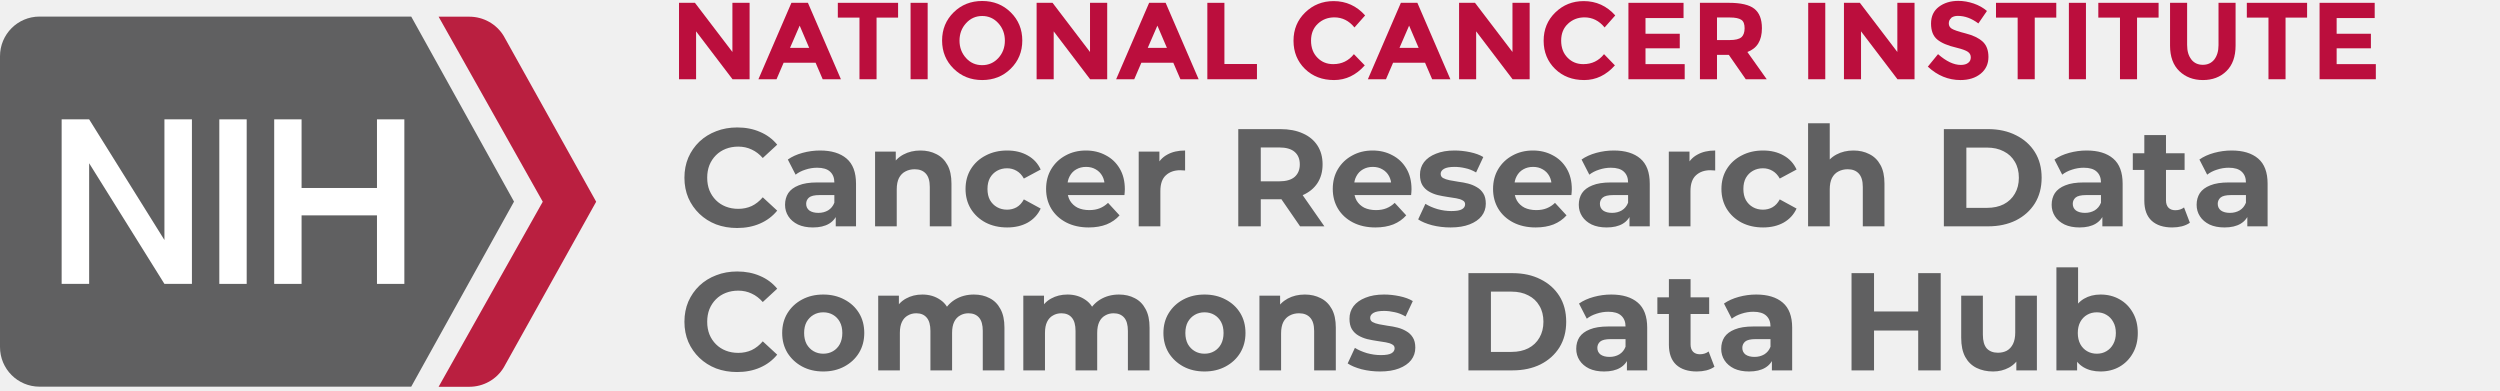
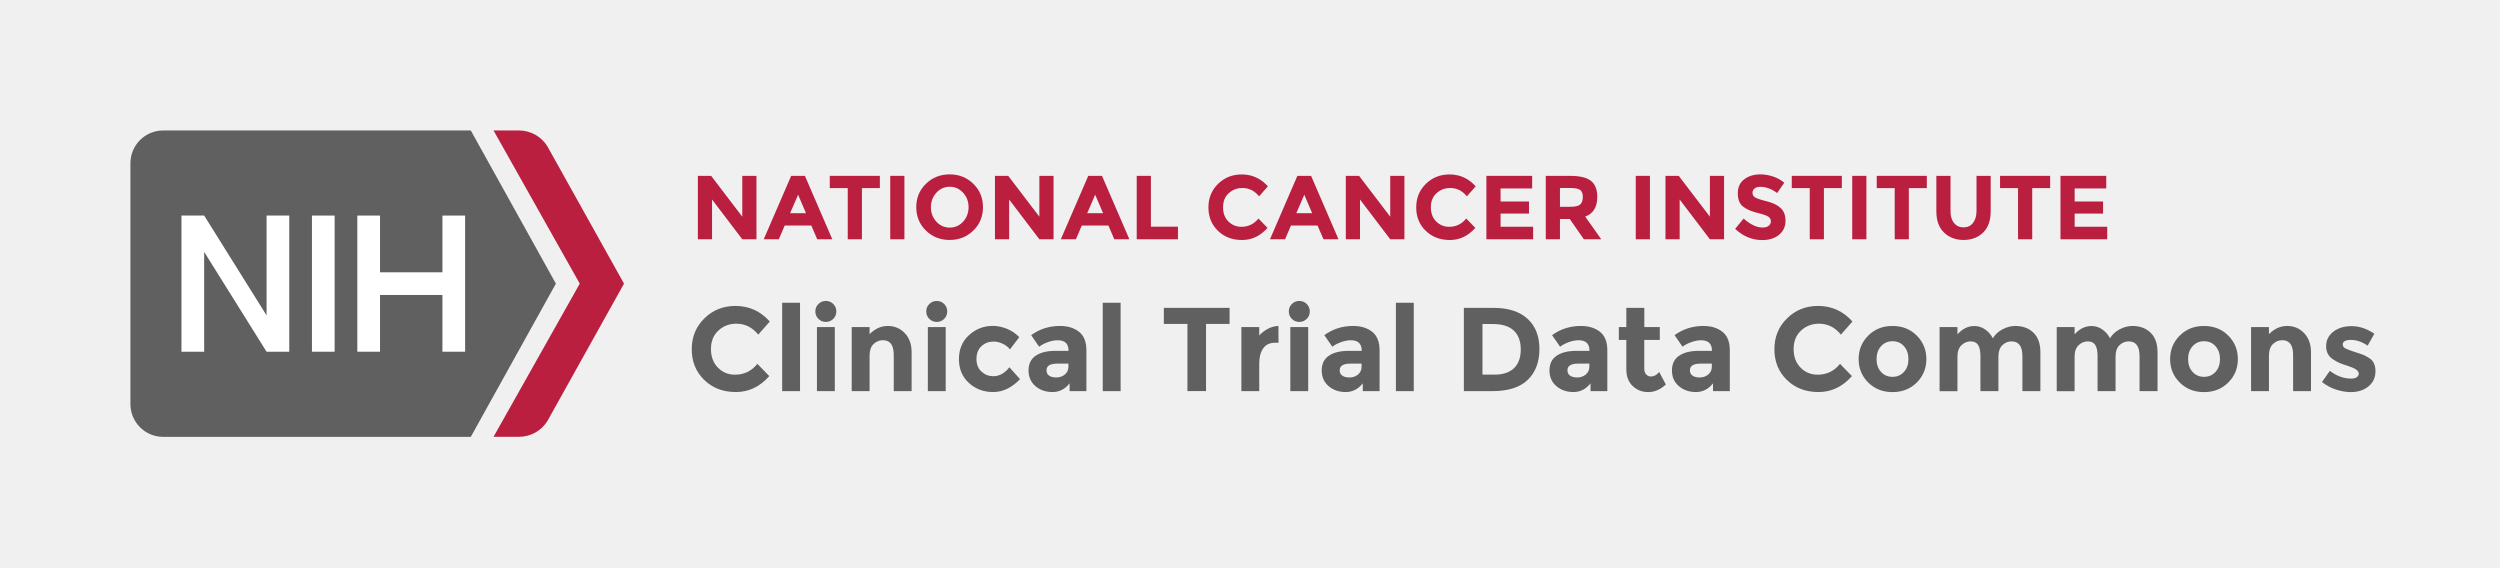
- <svg xmlns="http://www.w3.org/2000/svg" width="243" height="38" viewBox="0 0 243 38" fill="none">
-   <g clip-path="url(#clip0_29_1680)">
-     <path d="M71.201 0.274H72.861V7.703H71.201L67.659 3.047V7.703H66V0.274H67.548L71.19 5.052V0.274H71.201Z" fill="#BB0E3D" />
-     <path d="M79.966 7.703L79.276 6.099H76.168L75.478 7.703H73.718L76.926 0.274H78.53L81.737 7.703H79.977H79.966ZM77.728 2.491L76.792 4.651H78.652L77.728 2.491Z" fill="#BB0E3D" />
-     <path d="M85.201 1.711V7.703H83.541V1.711H81.436V0.274H87.294V1.711H85.189H85.201Z" fill="#BB0E3D" />
-     <path d="M88.508 0.274H90.168V7.703H88.508V0.274Z" fill="#BB0E3D" />
-     <path d="M98.242 6.678C97.496 7.413 96.572 7.781 95.469 7.781C94.367 7.781 93.442 7.413 92.696 6.678C91.95 5.943 91.571 5.03 91.571 3.938C91.571 2.847 91.95 1.934 92.696 1.199C93.442 0.464 94.367 0.096 95.469 0.096C96.572 0.096 97.496 0.464 98.242 1.199C98.988 1.934 99.367 2.847 99.367 3.938C99.367 5.03 98.988 5.943 98.242 6.678ZM97.674 3.949C97.674 3.292 97.463 2.724 97.039 2.257C96.616 1.789 96.093 1.555 95.469 1.555C94.845 1.555 94.322 1.789 93.899 2.257C93.475 2.724 93.264 3.292 93.264 3.949C93.264 4.607 93.475 5.175 93.899 5.642C94.322 6.11 94.845 6.333 95.469 6.333C96.093 6.333 96.616 6.099 97.039 5.642C97.463 5.175 97.674 4.618 97.674 3.949Z" fill="#BB0E3D" />
-     <path d="M105.96 0.274H107.62V7.703H105.96L102.419 3.047V7.703H100.759V0.274H102.307L105.949 5.052V0.274H105.96Z" fill="#BB0E3D" />
-     <path d="M114.737 7.703L114.046 6.099H110.939L110.248 7.703H108.489L111.696 0.274H113.3L116.508 7.703H114.748H114.737ZM112.498 2.491L111.563 4.651H113.423L112.498 2.491Z" fill="#BB0E3D" />
-     <path d="M117.354 7.703V0.274H119.013V6.222H122.176V7.703H117.354Z" fill="#BB0E3D" />
-     <path d="M129.605 6.233C130.418 6.233 131.086 5.91 131.598 5.264L132.656 6.355C131.81 7.302 130.819 7.781 129.672 7.781C128.524 7.781 127.589 7.424 126.843 6.7C126.108 5.976 125.729 5.063 125.729 3.961C125.729 2.858 126.108 1.945 126.865 1.21C127.622 0.475 128.547 0.107 129.627 0.107C130.841 0.107 131.866 0.575 132.69 1.499L131.654 2.669C131.131 2.023 130.473 1.689 129.705 1.689C129.081 1.689 128.547 1.889 128.101 2.301C127.656 2.713 127.433 3.259 127.433 3.95C127.433 4.64 127.645 5.197 128.057 5.609C128.469 6.032 128.981 6.233 129.571 6.233H129.605Z" fill="#BB0E3D" />
-     <path d="M139.205 7.703L138.515 6.099H135.407L134.717 7.703H132.957L136.165 0.274H137.768L140.976 7.703H139.216H139.205ZM136.966 2.491L136.031 4.651H137.891L136.966 2.491Z" fill="#BB0E3D" />
-     <path d="M147.023 0.274H148.683V7.703H147.023L143.482 3.047V7.703H141.822V0.274H143.37L147.012 5.052V0.274H147.023Z" fill="#BB0E3D" />
-     <path d="M153.917 6.233C154.73 6.233 155.399 5.91 155.911 5.264L156.969 6.355C156.122 7.302 155.131 7.781 153.984 7.781C152.837 7.781 151.901 7.424 151.155 6.7C150.42 5.976 150.042 5.063 150.042 3.961C150.042 2.858 150.42 1.945 151.178 1.21C151.935 0.475 152.848 0.107 153.94 0.107C155.153 0.107 156.178 0.575 157.002 1.499L155.967 2.669C155.443 2.023 154.786 1.689 154.018 1.689C153.394 1.689 152.859 1.889 152.414 2.301C151.968 2.713 151.745 3.259 151.745 3.95C151.745 4.64 151.957 5.197 152.369 5.609C152.781 6.032 153.294 6.233 153.884 6.233H153.917Z" fill="#BB0E3D" />
-     <path d="M163.64 0.274V1.755H159.943V3.281H163.273V4.696H159.943V6.233H163.752V7.703H158.283V0.274H163.64Z" fill="#BB0E3D" />
-     <path d="M171.258 2.747C171.258 3.938 170.79 4.707 169.844 5.052L171.726 7.703H169.688L168.039 5.331H166.892V7.703H165.233V0.274H168.051C169.209 0.274 170.033 0.464 170.523 0.853C171.013 1.243 171.258 1.867 171.258 2.736V2.747ZM169.265 3.627C169.465 3.437 169.576 3.148 169.576 2.747C169.576 2.346 169.476 2.067 169.253 1.923C169.031 1.778 168.674 1.7 168.14 1.7H166.892V3.894H168.106C168.674 3.894 169.053 3.805 169.265 3.615V3.627Z" fill="#BB0E3D" />
-     <path d="M175.758 0.274H177.417V7.703H175.758V0.274Z" fill="#BB0E3D" />
-     <path d="M184.434 0.274H186.093V7.703H184.434L180.892 3.047V7.703H179.232V0.274H180.78L184.422 5.052V0.274H184.434Z" fill="#BB0E3D" />
-     <path d="M189.657 1.755C189.501 1.889 189.423 2.056 189.423 2.279C189.423 2.502 189.523 2.669 189.713 2.791C189.913 2.914 190.359 3.07 191.06 3.248C191.762 3.426 192.308 3.682 192.697 4.027C193.087 4.373 193.277 4.885 193.277 5.542C193.277 6.199 193.032 6.745 192.53 7.157C192.029 7.569 191.372 7.781 190.559 7.781C189.379 7.781 188.321 7.346 187.385 6.478L188.376 5.264C189.178 5.965 189.913 6.311 190.593 6.311C190.893 6.311 191.138 6.244 191.305 6.11C191.484 5.976 191.561 5.798 191.561 5.576C191.561 5.353 191.472 5.175 191.283 5.041C191.094 4.907 190.737 4.774 190.192 4.64C189.323 4.44 188.699 4.172 188.298 3.838C187.897 3.504 187.697 2.992 187.697 2.29C187.697 1.588 187.953 1.043 188.454 0.664C188.955 0.285 189.59 0.085 190.348 0.085C190.849 0.085 191.339 0.174 191.84 0.341C192.33 0.508 192.764 0.753 193.132 1.065L192.297 2.279C191.651 1.789 190.982 1.544 190.303 1.544C190.025 1.544 189.813 1.611 189.646 1.744L189.657 1.755Z" fill="#BB0E3D" />
-     <path d="M197.776 1.711V7.703H196.116V1.711H194.011V0.274H199.87V1.711H197.765H197.776Z" fill="#BB0E3D" />
-     <path d="M201.095 0.274H202.754V7.703H201.095V0.274Z" fill="#BB0E3D" />
-     <path d="M207.721 1.711V7.703H206.062V1.711H203.957V0.274H209.815V1.711H207.71H207.721Z" fill="#BB0E3D" />
-     <path d="M213 5.787C213.279 6.132 213.646 6.299 214.114 6.299C214.582 6.299 214.949 6.132 215.228 5.787C215.495 5.442 215.64 4.974 215.64 4.384V0.274H217.299V4.428C217.299 5.509 216.999 6.333 216.408 6.912C215.818 7.491 215.05 7.781 214.125 7.781C213.201 7.781 212.432 7.491 211.831 6.912C211.23 6.333 210.929 5.509 210.929 4.44V0.274H212.588V4.373C212.588 4.963 212.722 5.431 213 5.776V5.787Z" fill="#BB0E3D" />
-     <path d="M222.155 1.711V7.703H220.496V1.711H218.391V0.274H224.249V1.711H222.144H222.155Z" fill="#BB0E3D" />
-     <path d="M230.82 0.274V1.755H227.122V3.281H230.452V4.696H227.122V6.233H230.931V7.703H225.463V0.274H230.82Z" fill="#BB0E3D" />
-     <path d="M49.962 19.597L39.971 1.611H3.842C1.715 1.611 0 3.337 0 5.464V33.73C0 35.858 1.715 37.584 3.842 37.584H39.971L49.962 19.597Z" fill="#606061" />
-     <path d="M48.959 3.493C48.258 2.335 46.988 1.622 45.618 1.622H42.633L52.757 19.608L42.633 37.595H45.618C46.988 37.595 48.258 36.882 48.959 35.724L57.947 19.608L48.959 3.493Z" fill="#BA1F40" />
-     <path d="M23.978 11.601H21.317V27.594H23.978V11.601Z" fill="white" />
-     <path d="M15.982 11.601V23.328L8.665 11.601H5.992V27.594H8.665V15.866L15.982 27.594H18.655V11.601H15.982Z" fill="white" />
-     <path d="M36.642 11.601V18.272H29.313V11.601H26.652V27.594H29.313V20.934H36.642V27.594H39.303V11.601H36.642Z" fill="white" />
-     <path d="M71.643 22.162C70.914 22.162 70.234 22.045 69.605 21.811C68.984 21.568 68.444 21.226 67.984 20.785C67.525 20.344 67.165 19.826 66.904 19.233C66.653 18.639 66.526 17.986 66.526 17.275C66.526 16.564 66.653 15.912 66.904 15.318C67.165 14.723 67.525 14.206 67.984 13.765C68.453 13.324 68.997 12.986 69.618 12.752C70.239 12.509 70.918 12.388 71.656 12.388C72.475 12.388 73.213 12.532 73.871 12.82C74.537 13.099 75.094 13.513 75.544 14.062L74.141 15.358C73.817 14.989 73.457 14.714 73.061 14.534C72.665 14.345 72.233 14.251 71.764 14.251C71.323 14.251 70.918 14.323 70.549 14.467C70.18 14.611 69.861 14.818 69.591 15.088C69.321 15.358 69.109 15.678 68.957 16.047C68.812 16.416 68.74 16.825 68.74 17.275C68.74 17.725 68.812 18.134 68.957 18.503C69.109 18.872 69.321 19.192 69.591 19.462C69.861 19.732 70.18 19.939 70.549 20.083C70.918 20.227 71.323 20.299 71.764 20.299C72.233 20.299 72.665 20.209 73.061 20.029C73.457 19.84 73.817 19.556 74.141 19.178L75.544 20.474C75.094 21.023 74.537 21.442 73.871 21.73C73.213 22.018 72.471 22.162 71.643 22.162ZM81.234 22V20.582L81.099 20.272V17.734C81.099 17.284 80.96 16.933 80.681 16.681C80.411 16.429 79.992 16.303 79.425 16.303C79.038 16.303 78.656 16.366 78.278 16.492C77.909 16.609 77.594 16.771 77.333 16.978L76.577 15.507C76.973 15.227 77.45 15.011 78.008 14.858C78.566 14.706 79.133 14.629 79.709 14.629C80.816 14.629 81.675 14.89 82.287 15.412C82.899 15.934 83.205 16.748 83.205 17.855V22H81.234ZM79.02 22.108C78.453 22.108 77.967 22.014 77.562 21.825C77.157 21.627 76.847 21.361 76.631 21.028C76.415 20.695 76.307 20.322 76.307 19.907C76.307 19.476 76.41 19.098 76.617 18.773C76.833 18.45 77.171 18.198 77.63 18.017C78.089 17.828 78.687 17.734 79.425 17.734H81.356V18.962H79.655C79.16 18.962 78.818 19.044 78.629 19.206C78.449 19.367 78.359 19.57 78.359 19.813C78.359 20.083 78.462 20.299 78.669 20.461C78.885 20.614 79.178 20.691 79.547 20.691C79.898 20.691 80.213 20.61 80.492 20.448C80.771 20.276 80.973 20.029 81.099 19.705L81.423 20.677C81.27 21.145 80.991 21.5 80.586 21.744C80.181 21.986 79.659 22.108 79.02 22.108ZM89.472 14.629C90.048 14.629 90.561 14.746 91.011 14.98C91.47 15.205 91.83 15.556 92.091 16.033C92.352 16.501 92.482 17.104 92.482 17.842V22H90.376V18.166C90.376 17.581 90.246 17.149 89.985 16.87C89.733 16.591 89.373 16.451 88.905 16.451C88.572 16.451 88.27 16.523 88 16.668C87.739 16.802 87.532 17.014 87.379 17.302C87.235 17.59 87.163 17.959 87.163 18.409V22H85.057V14.737H87.069V16.748L86.691 16.141C86.952 15.655 87.325 15.281 87.811 15.021C88.297 14.759 88.851 14.629 89.472 14.629ZM97.9 22.108C97.117 22.108 96.42 21.951 95.808 21.636C95.196 21.311 94.714 20.866 94.363 20.299C94.021 19.732 93.85 19.088 93.85 18.369C93.85 17.64 94.021 16.996 94.363 16.438C94.714 15.871 95.196 15.43 95.808 15.115C96.42 14.791 97.117 14.629 97.9 14.629C98.665 14.629 99.331 14.791 99.898 15.115C100.465 15.43 100.884 15.884 101.154 16.479L99.52 17.356C99.331 17.014 99.093 16.762 98.805 16.6C98.526 16.438 98.22 16.357 97.887 16.357C97.527 16.357 97.203 16.438 96.915 16.6C96.627 16.762 96.397 16.991 96.226 17.288C96.064 17.585 95.983 17.945 95.983 18.369C95.983 18.791 96.064 19.151 96.226 19.448C96.397 19.745 96.627 19.975 96.915 20.137C97.203 20.299 97.527 20.38 97.887 20.38C98.22 20.38 98.526 20.303 98.805 20.151C99.093 19.988 99.331 19.732 99.52 19.381L101.154 20.272C100.884 20.857 100.465 21.311 99.898 21.636C99.331 21.951 98.665 22.108 97.9 22.108ZM105.824 22.108C104.996 22.108 104.267 21.946 103.637 21.622C103.016 21.298 102.535 20.857 102.193 20.299C101.851 19.732 101.68 19.088 101.68 18.369C101.68 17.64 101.846 16.996 102.179 16.438C102.521 15.871 102.985 15.43 103.57 15.115C104.155 14.791 104.816 14.629 105.554 14.629C106.265 14.629 106.904 14.782 107.471 15.088C108.047 15.385 108.502 15.817 108.835 16.384C109.168 16.942 109.334 17.613 109.334 18.395C109.334 18.477 109.33 18.571 109.321 18.679C109.312 18.778 109.303 18.872 109.294 18.962H103.394V17.734H108.187L107.377 18.099C107.377 17.721 107.3 17.392 107.147 17.113C106.994 16.834 106.783 16.618 106.513 16.465C106.243 16.303 105.928 16.222 105.568 16.222C105.208 16.222 104.888 16.303 104.609 16.465C104.339 16.618 104.128 16.838 103.975 17.127C103.822 17.405 103.745 17.738 103.745 18.125V18.45C103.745 18.846 103.831 19.197 104.002 19.503C104.182 19.799 104.429 20.029 104.744 20.191C105.068 20.344 105.446 20.421 105.878 20.421C106.265 20.421 106.603 20.362 106.891 20.245C107.188 20.128 107.458 19.953 107.701 19.718L108.821 20.933C108.488 21.311 108.07 21.604 107.566 21.811C107.062 22.009 106.481 22.108 105.824 22.108ZM110.682 22V14.737H112.694V16.789L112.41 16.195C112.626 15.682 112.973 15.295 113.45 15.034C113.927 14.764 114.507 14.629 115.191 14.629V16.573C115.101 16.564 115.02 16.559 114.948 16.559C114.876 16.55 114.8 16.546 114.719 16.546C114.143 16.546 113.675 16.712 113.315 17.046C112.964 17.369 112.788 17.878 112.788 18.571V22H110.682ZM120.36 22V12.55H124.451C125.297 12.55 126.026 12.69 126.638 12.969C127.25 13.239 127.722 13.63 128.055 14.143C128.388 14.656 128.555 15.268 128.555 15.979C128.555 16.681 128.388 17.288 128.055 17.802C127.722 18.305 127.25 18.692 126.638 18.962C126.026 19.233 125.297 19.367 124.451 19.367H121.575L122.547 18.409V22H120.36ZM126.368 22L124.005 18.571H126.341L128.73 22H126.368ZM122.547 18.652L121.575 17.626H124.329C125.004 17.626 125.508 17.482 125.841 17.194C126.174 16.897 126.341 16.492 126.341 15.979C126.341 15.457 126.174 15.052 125.841 14.764C125.508 14.476 125.004 14.332 124.329 14.332H121.575L122.547 13.293V18.652ZM133.689 22.108C132.861 22.108 132.132 21.946 131.502 21.622C130.881 21.298 130.4 20.857 130.058 20.299C129.716 19.732 129.545 19.088 129.545 18.369C129.545 17.64 129.711 16.996 130.044 16.438C130.386 15.871 130.85 15.43 131.435 15.115C132.02 14.791 132.681 14.629 133.419 14.629C134.13 14.629 134.769 14.782 135.336 15.088C135.912 15.385 136.367 15.817 136.7 16.384C137.033 16.942 137.199 17.613 137.199 18.395C137.199 18.477 137.195 18.571 137.186 18.679C137.177 18.778 137.168 18.872 137.159 18.962H131.259V17.734H136.052L135.242 18.099C135.242 17.721 135.165 17.392 135.012 17.113C134.859 16.834 134.648 16.618 134.378 16.465C134.108 16.303 133.793 16.222 133.433 16.222C133.073 16.222 132.753 16.303 132.474 16.465C132.204 16.618 131.993 16.838 131.84 17.127C131.687 17.405 131.61 17.738 131.61 18.125V18.45C131.61 18.846 131.696 19.197 131.867 19.503C132.047 19.799 132.294 20.029 132.609 20.191C132.933 20.344 133.311 20.421 133.743 20.421C134.13 20.421 134.468 20.362 134.756 20.245C135.053 20.128 135.323 19.953 135.566 19.718L136.686 20.933C136.353 21.311 135.935 21.604 135.431 21.811C134.927 22.009 134.346 22.108 133.689 22.108ZM140.991 22.108C140.37 22.108 139.772 22.036 139.196 21.892C138.629 21.739 138.179 21.55 137.846 21.325L138.548 19.813C138.881 20.02 139.272 20.191 139.722 20.326C140.181 20.452 140.631 20.515 141.072 20.515C141.558 20.515 141.9 20.456 142.098 20.34C142.305 20.223 142.409 20.061 142.409 19.854C142.409 19.683 142.328 19.556 142.166 19.476C142.013 19.386 141.806 19.318 141.545 19.273C141.284 19.228 140.996 19.183 140.681 19.138C140.375 19.093 140.064 19.035 139.749 18.962C139.434 18.881 139.146 18.765 138.885 18.611C138.624 18.459 138.413 18.252 138.251 17.991C138.098 17.73 138.021 17.392 138.021 16.978C138.021 16.519 138.152 16.114 138.413 15.763C138.683 15.412 139.07 15.137 139.574 14.94C140.078 14.732 140.681 14.629 141.383 14.629C141.878 14.629 142.382 14.683 142.895 14.791C143.408 14.899 143.835 15.056 144.177 15.264L143.475 16.762C143.124 16.555 142.769 16.416 142.409 16.343C142.058 16.262 141.716 16.222 141.383 16.222C140.915 16.222 140.573 16.285 140.357 16.411C140.141 16.537 140.033 16.699 140.033 16.897C140.033 17.077 140.109 17.212 140.262 17.302C140.424 17.392 140.636 17.464 140.897 17.518C141.158 17.572 141.441 17.622 141.747 17.666C142.062 17.703 142.377 17.761 142.692 17.842C143.007 17.923 143.291 18.04 143.543 18.193C143.804 18.337 144.015 18.54 144.177 18.8C144.339 19.052 144.42 19.386 144.42 19.799C144.42 20.25 144.285 20.65 144.015 21.001C143.745 21.343 143.354 21.613 142.841 21.811C142.337 22.009 141.72 22.108 140.991 22.108ZM149.27 22.108C148.442 22.108 147.713 21.946 147.083 21.622C146.462 21.298 145.98 20.857 145.638 20.299C145.296 19.732 145.125 19.088 145.125 18.369C145.125 17.64 145.292 16.996 145.625 16.438C145.967 15.871 146.43 15.43 147.015 15.115C147.6 14.791 148.262 14.629 149 14.629C149.711 14.629 150.35 14.782 150.917 15.088C151.493 15.385 151.947 15.817 152.28 16.384C152.613 16.942 152.78 17.613 152.78 18.395C152.78 18.477 152.775 18.571 152.766 18.679C152.757 18.778 152.748 18.872 152.739 18.962H146.84V17.734H151.632L150.822 18.099C150.822 17.721 150.746 17.392 150.593 17.113C150.44 16.834 150.228 16.618 149.958 16.465C149.688 16.303 149.373 16.222 149.013 16.222C148.653 16.222 148.334 16.303 148.055 16.465C147.785 16.618 147.573 16.838 147.42 17.127C147.267 17.405 147.191 17.738 147.191 18.125V18.45C147.191 18.846 147.276 19.197 147.447 19.503C147.627 19.799 147.875 20.029 148.19 20.191C148.514 20.344 148.892 20.421 149.324 20.421C149.711 20.421 150.048 20.362 150.336 20.245C150.633 20.128 150.903 19.953 151.146 19.718L152.267 20.933C151.934 21.311 151.515 21.604 151.011 21.811C150.507 22.009 149.927 22.108 149.27 22.108ZM158.385 22V20.582L158.25 20.272V17.734C158.25 17.284 158.111 16.933 157.832 16.681C157.562 16.429 157.143 16.303 156.576 16.303C156.189 16.303 155.807 16.366 155.429 16.492C155.06 16.609 154.745 16.771 154.484 16.978L153.728 15.507C154.124 15.227 154.601 15.011 155.159 14.858C155.717 14.706 156.284 14.629 156.86 14.629C157.967 14.629 158.826 14.89 159.438 15.412C160.05 15.934 160.356 16.748 160.356 17.855V22H158.385ZM156.171 22.108C155.604 22.108 155.118 22.014 154.713 21.825C154.308 21.627 153.998 21.361 153.782 21.028C153.566 20.695 153.458 20.322 153.458 19.907C153.458 19.476 153.561 19.098 153.768 18.773C153.984 18.45 154.322 18.198 154.781 18.017C155.24 17.828 155.838 17.734 156.576 17.734H158.507V18.962H156.806C156.311 18.962 155.969 19.044 155.78 19.206C155.6 19.367 155.51 19.57 155.51 19.813C155.51 20.083 155.613 20.299 155.82 20.461C156.036 20.614 156.329 20.691 156.698 20.691C157.049 20.691 157.364 20.61 157.643 20.448C157.922 20.276 158.124 20.029 158.25 19.705L158.574 20.677C158.421 21.145 158.142 21.5 157.737 21.744C157.332 21.986 156.81 22.108 156.171 22.108ZM162.208 22V14.737H164.22V16.789L163.936 16.195C164.152 15.682 164.499 15.295 164.976 15.034C165.453 14.764 166.033 14.629 166.717 14.629V16.573C166.627 16.564 166.546 16.559 166.474 16.559C166.402 16.55 166.326 16.546 166.245 16.546C165.669 16.546 165.201 16.712 164.841 17.046C164.49 17.369 164.314 17.878 164.314 18.571V22H162.208ZM171.373 22.108C170.59 22.108 169.892 21.951 169.28 21.636C168.668 21.311 168.187 20.866 167.836 20.299C167.494 19.732 167.323 19.088 167.323 18.369C167.323 17.64 167.494 16.996 167.836 16.438C168.187 15.871 168.668 15.43 169.28 15.115C169.892 14.791 170.59 14.629 171.373 14.629C172.138 14.629 172.804 14.791 173.371 15.115C173.938 15.43 174.356 15.884 174.626 16.479L172.993 17.356C172.804 17.014 172.565 16.762 172.277 16.6C171.998 16.438 171.692 16.357 171.359 16.357C170.999 16.357 170.675 16.438 170.387 16.6C170.099 16.762 169.87 16.991 169.699 17.288C169.537 17.585 169.456 17.945 169.456 18.369C169.456 18.791 169.537 19.151 169.699 19.448C169.87 19.745 170.099 19.975 170.387 20.137C170.675 20.299 170.999 20.38 171.359 20.38C171.692 20.38 171.998 20.303 172.277 20.151C172.565 19.988 172.804 19.732 172.993 19.381L174.626 20.272C174.356 20.857 173.938 21.311 173.371 21.636C172.804 21.951 172.138 22.108 171.373 22.108ZM180.16 14.629C180.736 14.629 181.249 14.746 181.699 14.98C182.158 15.205 182.518 15.556 182.779 16.033C183.04 16.501 183.17 17.104 183.17 17.842V22H181.064V18.166C181.064 17.581 180.934 17.149 180.673 16.87C180.421 16.591 180.061 16.451 179.593 16.451C179.26 16.451 178.958 16.523 178.688 16.668C178.427 16.802 178.22 17.014 178.067 17.302C177.923 17.59 177.851 17.959 177.851 18.409V22H175.745V11.983H177.851V16.748L177.379 16.141C177.64 15.655 178.013 15.281 178.499 15.021C178.985 14.759 179.539 14.629 180.16 14.629ZM188.943 22V12.55H193.236C194.262 12.55 195.167 12.748 195.95 13.144C196.733 13.531 197.345 14.075 197.786 14.777C198.227 15.479 198.447 16.312 198.447 17.275C198.447 18.229 198.227 19.061 197.786 19.773C197.345 20.474 196.733 21.023 195.95 21.419C195.167 21.806 194.262 22 193.236 22H188.943ZM191.13 20.204H193.128C193.758 20.204 194.303 20.087 194.762 19.854C195.23 19.61 195.59 19.268 195.842 18.828C196.103 18.387 196.233 17.869 196.233 17.275C196.233 16.672 196.103 16.154 195.842 15.723C195.59 15.281 195.23 14.944 194.762 14.71C194.303 14.467 193.758 14.345 193.128 14.345H191.13V20.204ZM204.349 22V20.582L204.214 20.272V17.734C204.214 17.284 204.074 16.933 203.795 16.681C203.525 16.429 203.107 16.303 202.54 16.303C202.153 16.303 201.77 16.366 201.392 16.492C201.023 16.609 200.708 16.771 200.447 16.978L199.691 15.507C200.087 15.227 200.564 15.011 201.122 14.858C201.68 14.706 202.247 14.629 202.823 14.629C203.93 14.629 204.79 14.89 205.402 15.412C206.014 15.934 206.32 16.748 206.32 17.855V22H204.349ZM202.135 22.108C201.568 22.108 201.082 22.014 200.677 21.825C200.272 21.627 199.961 21.361 199.745 21.028C199.529 20.695 199.421 20.322 199.421 19.907C199.421 19.476 199.525 19.098 199.732 18.773C199.948 18.45 200.285 18.198 200.744 18.017C201.203 17.828 201.802 17.734 202.54 17.734H204.47V18.962H202.769C202.274 18.962 201.932 19.044 201.743 19.206C201.563 19.367 201.473 19.57 201.473 19.813C201.473 20.083 201.577 20.299 201.784 20.461C202 20.614 202.292 20.691 202.661 20.691C203.012 20.691 203.327 20.61 203.606 20.448C203.885 20.276 204.088 20.029 204.214 19.705L204.538 20.677C204.385 21.145 204.106 21.5 203.701 21.744C203.296 21.986 202.774 22.108 202.135 22.108ZM211.142 22.108C210.287 22.108 209.621 21.892 209.144 21.46C208.667 21.019 208.428 20.366 208.428 19.503V13.13H210.534V19.476C210.534 19.782 210.615 20.02 210.777 20.191C210.939 20.353 211.16 20.434 211.439 20.434C211.772 20.434 212.055 20.344 212.289 20.164L212.856 21.649C212.64 21.802 212.379 21.919 212.073 22C211.776 22.072 211.466 22.108 211.142 22.108ZM207.308 16.519V14.899H212.343V16.519H207.308ZM218.44 22V20.582L218.305 20.272V17.734C218.305 17.284 218.165 16.933 217.886 16.681C217.616 16.429 217.198 16.303 216.631 16.303C216.244 16.303 215.861 16.366 215.483 16.492C215.114 16.609 214.799 16.771 214.538 16.978L213.782 15.507C214.178 15.227 214.655 15.011 215.213 14.858C215.771 14.706 216.338 14.629 216.914 14.629C218.021 14.629 218.881 14.89 219.493 15.412C220.105 15.934 220.411 16.748 220.411 17.855V22H218.44ZM216.226 22.108C215.659 22.108 215.173 22.014 214.768 21.825C214.363 21.627 214.052 21.361 213.836 21.028C213.62 20.695 213.512 20.322 213.512 19.907C213.512 19.476 213.616 19.098 213.823 18.773C214.039 18.45 214.376 18.198 214.835 18.017C215.294 17.828 215.893 17.734 216.631 17.734H218.561V18.962H216.86C216.365 18.962 216.023 19.044 215.834 19.206C215.654 19.367 215.564 19.57 215.564 19.813C215.564 20.083 215.668 20.299 215.875 20.461C216.091 20.614 216.383 20.691 216.752 20.691C217.103 20.691 217.418 20.61 217.697 20.448C217.976 20.276 218.179 20.029 218.305 19.705L218.629 20.677C218.476 21.145 218.197 21.5 217.792 21.744C217.387 21.986 216.865 22.108 216.226 22.108ZM71.643 36.162C70.914 36.162 70.234 36.045 69.605 35.811C68.984 35.568 68.444 35.226 67.984 34.785C67.525 34.344 67.165 33.827 66.904 33.233C66.653 32.639 66.526 31.986 66.526 31.275C66.526 30.564 66.653 29.912 66.904 29.317C67.165 28.724 67.525 28.206 67.984 27.765C68.453 27.324 68.997 26.986 69.618 26.753C70.239 26.509 70.918 26.388 71.656 26.388C72.475 26.388 73.213 26.532 73.871 26.82C74.537 27.099 75.094 27.513 75.544 28.062L74.141 29.358C73.817 28.989 73.457 28.715 73.061 28.535C72.665 28.346 72.233 28.251 71.764 28.251C71.323 28.251 70.918 28.323 70.549 28.467C70.18 28.611 69.861 28.818 69.591 29.088C69.321 29.358 69.109 29.677 68.957 30.047C68.812 30.416 68.74 30.825 68.74 31.275C68.74 31.725 68.812 32.135 68.957 32.504C69.109 32.873 69.321 33.192 69.591 33.462C69.861 33.732 70.18 33.939 70.549 34.083C70.918 34.227 71.323 34.299 71.764 34.299C72.233 34.299 72.665 34.209 73.061 34.029C73.457 33.84 73.817 33.556 74.141 33.178L75.544 34.474C75.094 35.023 74.537 35.442 73.871 35.73C73.213 36.018 72.471 36.162 71.643 36.162ZM80.024 36.108C79.25 36.108 78.562 35.946 77.959 35.622C77.365 35.298 76.892 34.857 76.541 34.299C76.199 33.732 76.028 33.089 76.028 32.368C76.028 31.64 76.199 30.996 76.541 30.438C76.892 29.871 77.365 29.43 77.959 29.115C78.562 28.791 79.25 28.629 80.024 28.629C80.789 28.629 81.473 28.791 82.076 29.115C82.679 29.43 83.152 29.866 83.494 30.424C83.836 30.983 84.007 31.631 84.007 32.368C84.007 33.089 83.836 33.732 83.494 34.299C83.152 34.857 82.679 35.298 82.076 35.622C81.473 35.946 80.789 36.108 80.024 36.108ZM80.024 34.38C80.375 34.38 80.69 34.299 80.969 34.137C81.248 33.975 81.469 33.745 81.631 33.449C81.793 33.142 81.874 32.782 81.874 32.368C81.874 31.945 81.793 31.585 81.631 31.288C81.469 30.991 81.248 30.762 80.969 30.6C80.69 30.438 80.375 30.357 80.024 30.357C79.673 30.357 79.358 30.438 79.079 30.6C78.8 30.762 78.575 30.991 78.404 31.288C78.242 31.585 78.161 31.945 78.161 32.368C78.161 32.782 78.242 33.142 78.404 33.449C78.575 33.745 78.8 33.975 79.079 34.137C79.358 34.299 79.673 34.38 80.024 34.38ZM94.662 28.629C95.238 28.629 95.747 28.746 96.188 28.98C96.638 29.205 96.989 29.556 97.241 30.033C97.502 30.501 97.632 31.104 97.632 31.842V36H95.526V32.166C95.526 31.581 95.405 31.149 95.162 30.87C94.919 30.591 94.577 30.451 94.136 30.451C93.83 30.451 93.555 30.523 93.312 30.668C93.069 30.802 92.88 31.009 92.745 31.288C92.61 31.567 92.543 31.923 92.543 32.355V36H90.437V32.166C90.437 31.581 90.315 31.149 90.072 30.87C89.838 30.591 89.501 30.451 89.06 30.451C88.754 30.451 88.479 30.523 88.236 30.668C87.993 30.802 87.804 31.009 87.669 31.288C87.534 31.567 87.467 31.923 87.467 32.355V36H85.361V28.737H87.372V30.721L86.994 30.141C87.246 29.646 87.602 29.273 88.061 29.02C88.529 28.759 89.06 28.629 89.654 28.629C90.32 28.629 90.9 28.8 91.395 29.142C91.899 29.475 92.232 29.988 92.394 30.681L91.652 30.479C91.895 29.912 92.282 29.462 92.813 29.128C93.353 28.796 93.969 28.629 94.662 28.629ZM108.767 28.629C109.343 28.629 109.852 28.746 110.293 28.98C110.743 29.205 111.094 29.556 111.346 30.033C111.607 30.501 111.737 31.104 111.737 31.842V36H109.631V32.166C109.631 31.581 109.51 31.149 109.267 30.87C109.024 30.591 108.682 30.451 108.241 30.451C107.935 30.451 107.66 30.523 107.417 30.668C107.174 30.802 106.985 31.009 106.85 31.288C106.715 31.567 106.648 31.923 106.648 32.355V36H104.542V32.166C104.542 31.581 104.42 31.149 104.177 30.87C103.943 30.591 103.606 30.451 103.165 30.451C102.859 30.451 102.584 30.523 102.341 30.668C102.098 30.802 101.909 31.009 101.774 31.288C101.639 31.567 101.572 31.923 101.572 32.355V36H99.466V28.737H101.477V30.721L101.099 30.141C101.351 29.646 101.707 29.273 102.166 29.02C102.634 28.759 103.165 28.629 103.759 28.629C104.425 28.629 105.005 28.8 105.5 29.142C106.004 29.475 106.337 29.988 106.499 30.681L105.757 30.479C106 29.912 106.387 29.462 106.918 29.128C107.458 28.796 108.074 28.629 108.767 28.629ZM117.08 36.108C116.306 36.108 115.617 35.946 115.014 35.622C114.42 35.298 113.948 34.857 113.597 34.299C113.255 33.732 113.084 33.089 113.084 32.368C113.084 31.64 113.255 30.996 113.597 30.438C113.948 29.871 114.42 29.43 115.014 29.115C115.617 28.791 116.306 28.629 117.08 28.629C117.845 28.629 118.529 28.791 119.132 29.115C119.735 29.43 120.207 29.866 120.549 30.424C120.891 30.983 121.062 31.631 121.062 32.368C121.062 33.089 120.891 33.732 120.549 34.299C120.207 34.857 119.735 35.298 119.132 35.622C118.529 35.946 117.845 36.108 117.08 36.108ZM117.08 34.38C117.431 34.38 117.746 34.299 118.025 34.137C118.304 33.975 118.524 33.745 118.686 33.449C118.848 33.142 118.929 32.782 118.929 32.368C118.929 31.945 118.848 31.585 118.686 31.288C118.524 30.991 118.304 30.762 118.025 30.6C117.746 30.438 117.431 30.357 117.08 30.357C116.729 30.357 116.414 30.438 116.135 30.6C115.856 30.762 115.631 30.991 115.46 31.288C115.298 31.585 115.217 31.945 115.217 32.368C115.217 32.782 115.298 33.142 115.46 33.449C115.631 33.745 115.856 33.975 116.135 34.137C116.414 34.299 116.729 34.38 117.08 34.38ZM126.83 28.629C127.406 28.629 127.919 28.746 128.369 28.98C128.828 29.205 129.188 29.556 129.449 30.033C129.71 30.501 129.841 31.104 129.841 31.842V36H127.735V32.166C127.735 31.581 127.604 31.149 127.343 30.87C127.091 30.591 126.731 30.451 126.263 30.451C125.93 30.451 125.629 30.523 125.359 30.668C125.098 30.802 124.891 31.014 124.738 31.302C124.594 31.59 124.522 31.959 124.522 32.409V36H122.416V28.737H124.427V30.748L124.049 30.141C124.31 29.655 124.684 29.282 125.17 29.02C125.656 28.759 126.209 28.629 126.83 28.629ZM134.139 36.108C133.518 36.108 132.92 36.036 132.344 35.892C131.777 35.739 131.327 35.55 130.994 35.325L131.696 33.813C132.029 34.02 132.42 34.191 132.87 34.326C133.329 34.452 133.779 34.515 134.22 34.515C134.706 34.515 135.048 34.456 135.246 34.34C135.453 34.222 135.557 34.06 135.557 33.853C135.557 33.682 135.476 33.556 135.314 33.475C135.161 33.386 134.954 33.318 134.693 33.273C134.432 33.228 134.144 33.183 133.829 33.138C133.523 33.093 133.212 33.035 132.897 32.962C132.582 32.882 132.294 32.764 132.033 32.611C131.772 32.459 131.561 32.252 131.399 31.991C131.246 31.73 131.169 31.392 131.169 30.978C131.169 30.519 131.3 30.114 131.561 29.763C131.831 29.412 132.218 29.137 132.722 28.939C133.226 28.733 133.829 28.629 134.531 28.629C135.026 28.629 135.53 28.683 136.043 28.791C136.556 28.899 136.983 29.056 137.325 29.264L136.623 30.762C136.272 30.555 135.917 30.416 135.557 30.343C135.206 30.262 134.864 30.222 134.531 30.222C134.063 30.222 133.721 30.285 133.505 30.411C133.289 30.537 133.181 30.699 133.181 30.897C133.181 31.077 133.257 31.212 133.41 31.302C133.572 31.392 133.784 31.464 134.045 31.518C134.306 31.572 134.589 31.622 134.895 31.666C135.21 31.703 135.525 31.761 135.84 31.842C136.155 31.923 136.439 32.04 136.691 32.193C136.952 32.337 137.163 32.539 137.325 32.8C137.487 33.053 137.568 33.386 137.568 33.8C137.568 34.249 137.433 34.65 137.163 35.001C136.893 35.343 136.502 35.613 135.989 35.811C135.485 36.009 134.868 36.108 134.139 36.108ZM142.731 36V26.55H147.024C148.05 26.55 148.955 26.748 149.738 27.144C150.521 27.531 151.133 28.076 151.574 28.777C152.015 29.48 152.235 30.312 152.235 31.275C152.235 32.229 152.015 33.062 151.574 33.773C151.133 34.474 150.521 35.023 149.738 35.419C148.955 35.806 148.05 36 147.024 36H142.731ZM144.918 34.205H146.916C147.546 34.205 148.091 34.087 148.55 33.853C149.018 33.611 149.378 33.269 149.63 32.828C149.891 32.386 150.021 31.869 150.021 31.275C150.021 30.672 149.891 30.154 149.63 29.723C149.378 29.282 149.018 28.944 148.55 28.71C148.091 28.467 147.546 28.346 146.916 28.346H144.918V34.205ZM158.137 36V34.583L158.002 34.272V31.734C158.002 31.284 157.863 30.933 157.584 30.681C157.314 30.429 156.895 30.303 156.328 30.303C155.941 30.303 155.559 30.366 155.181 30.492C154.812 30.609 154.497 30.771 154.236 30.978L153.48 29.506C153.876 29.227 154.353 29.012 154.911 28.858C155.469 28.706 156.036 28.629 156.612 28.629C157.719 28.629 158.578 28.89 159.19 29.412C159.802 29.934 160.108 30.748 160.108 31.855V36H158.137ZM155.923 36.108C155.356 36.108 154.87 36.014 154.465 35.825C154.06 35.627 153.75 35.361 153.534 35.028C153.318 34.695 153.21 34.322 153.21 33.907C153.21 33.475 153.313 33.097 153.52 32.773C153.736 32.45 154.074 32.197 154.533 32.017C154.992 31.828 155.59 31.734 156.328 31.734H158.259V32.962H156.558C156.063 32.962 155.721 33.044 155.532 33.206C155.352 33.367 155.262 33.57 155.262 33.813C155.262 34.083 155.365 34.299 155.572 34.461C155.788 34.614 156.081 34.691 156.45 34.691C156.801 34.691 157.116 34.609 157.395 34.447C157.674 34.276 157.876 34.029 158.002 33.705L158.326 34.677C158.173 35.145 157.894 35.501 157.489 35.743C157.084 35.986 156.562 36.108 155.923 36.108ZM164.93 36.108C164.075 36.108 163.409 35.892 162.932 35.46C162.455 35.019 162.217 34.367 162.217 33.502V27.131H164.323V33.475C164.323 33.782 164.404 34.02 164.566 34.191C164.728 34.353 164.948 34.434 165.227 34.434C165.56 34.434 165.844 34.344 166.078 34.164L166.645 35.649C166.429 35.802 166.168 35.919 165.862 36C165.565 36.072 165.254 36.108 164.93 36.108ZM161.096 30.519V28.899H166.132V30.519H161.096ZM172.228 36V34.583L172.093 34.272V31.734C172.093 31.284 171.954 30.933 171.675 30.681C171.405 30.429 170.986 30.303 170.419 30.303C170.032 30.303 169.65 30.366 169.272 30.492C168.903 30.609 168.588 30.771 168.327 30.978L167.571 29.506C167.967 29.227 168.444 29.012 169.002 28.858C169.56 28.706 170.127 28.629 170.703 28.629C171.81 28.629 172.669 28.89 173.281 29.412C173.893 29.934 174.199 30.748 174.199 31.855V36H172.228ZM170.014 36.108C169.447 36.108 168.961 36.014 168.556 35.825C168.151 35.627 167.841 35.361 167.625 35.028C167.409 34.695 167.301 34.322 167.301 33.907C167.301 33.475 167.404 33.097 167.611 32.773C167.827 32.45 168.165 32.197 168.624 32.017C169.083 31.828 169.681 31.734 170.419 31.734H172.35V32.962H170.649C170.154 32.962 169.812 33.044 169.623 33.206C169.443 33.367 169.353 33.57 169.353 33.813C169.353 34.083 169.456 34.299 169.663 34.461C169.879 34.614 170.172 34.691 170.541 34.691C170.892 34.691 171.207 34.609 171.486 34.447C171.765 34.276 171.967 34.029 172.093 33.705L172.417 34.677C172.264 35.145 171.985 35.501 171.58 35.743C171.175 35.986 170.653 36.108 170.014 36.108ZM186.449 26.55H188.636V36H186.449V26.55ZM182.156 36H179.969V26.55H182.156V36ZM186.611 32.126H181.994V30.276H186.611V32.126ZM193.734 36.108C193.131 36.108 192.591 35.991 192.114 35.757C191.646 35.523 191.281 35.167 191.02 34.691C190.759 34.205 190.629 33.588 190.629 32.841V28.737H192.735V32.531C192.735 33.133 192.861 33.579 193.113 33.867C193.374 34.146 193.738 34.285 194.206 34.285C194.53 34.285 194.818 34.218 195.07 34.083C195.322 33.939 195.52 33.723 195.664 33.435C195.808 33.138 195.88 32.769 195.88 32.328V28.737H197.986V36H195.988V34.002L196.353 34.583C196.11 35.087 195.75 35.469 195.273 35.73C194.805 35.982 194.292 36.108 193.734 36.108ZM204.176 36.108C203.537 36.108 202.988 35.973 202.529 35.703C202.07 35.433 201.719 35.023 201.476 34.474C201.233 33.916 201.112 33.215 201.112 32.368C201.112 31.514 201.238 30.811 201.49 30.262C201.751 29.713 202.111 29.304 202.57 29.034C203.029 28.764 203.564 28.629 204.176 28.629C204.86 28.629 205.472 28.782 206.012 29.088C206.561 29.394 206.993 29.826 207.308 30.384C207.632 30.942 207.794 31.604 207.794 32.368C207.794 33.124 207.632 33.782 207.308 34.34C206.993 34.898 206.561 35.334 206.012 35.649C205.472 35.955 204.86 36.108 204.176 36.108ZM199.883 36V25.983H201.989V30.209L201.854 32.355L201.895 34.515V36H199.883ZM203.812 34.38C204.163 34.38 204.473 34.299 204.743 34.137C205.022 33.975 205.243 33.745 205.405 33.449C205.576 33.142 205.661 32.782 205.661 32.368C205.661 31.945 205.576 31.585 205.405 31.288C205.243 30.991 205.022 30.762 204.743 30.6C204.473 30.438 204.163 30.357 203.812 30.357C203.461 30.357 203.146 30.438 202.867 30.6C202.588 30.762 202.367 30.991 202.205 31.288C202.043 31.585 201.962 31.945 201.962 32.368C201.962 32.782 202.043 33.142 202.205 33.449C202.367 33.745 202.588 33.975 202.867 34.137C203.146 34.299 203.461 34.38 203.812 34.38Z" fill="#606061" />
+ <svg xmlns="http://www.w3.org/2000/svg" version="1.1" id="Layer_1" x="0px" y="0px" viewBox="0 0 440.7 100" style="enable-background:new 0 0 440.7 100;" xml:space="preserve">
+   <style type="text/css">
+ 	.st0{fill:#606061;}
+ 	.st1{fill:#BA1F40;}
+ 	.st2{fill:#FFFFFF;}
+ 	.st3{fill:#606060;}
+ </style>
+   <g>
+     <g>
+       <path class="st0" d="M97.99,50l-15-27H28.76c-3.19,0-5.77,2.59-5.77,5.79v42.43c0,3.2,2.58,5.79,5.77,5.79h54.23L97.99,50z" />
+       <path class="st1" d="M96.5,25.81C95.44,24.07,93.54,23,91.48,23H87l15.2,27l-15.2,27h4.49c2.06,0,3.96-1.07,5.02-2.81L110,50    L96.5,25.81z" />
+     </g>
+     <g>
+       <rect x="54.99" y="38" class="st2" width="4" height="24" />
+       <polygon class="st2" points="46.99,38 46.99,55.6 35.99,38 31.99,38 31.99,62 35.99,62 35.99,44.4 46.99,62 50.99,62 50.99,38       " />
+       <polygon class="st2" points="77.99,38 77.99,48 66.99,48 66.99,38 62.99,38 62.99,62 66.99,62 66.99,52 77.99,52 77.99,62     81.99,62 81.99,38   " />
+     </g>
  </g>
-   <defs>
-     <clipPath id="clip0_29_1680">
-       <rect width="243" height="38" fill="white" />
-     </clipPath>
-   </defs>
+   <g>
+     <path class="st1" d="M130.85,31h2.5v11.18h-2.5l-5.33-7.01v7.01h-2.5V31h2.34l5.49,7.2V31z" />
+     <path class="st1" d="M144.06,42.18l-1.04-2.42h-4.69l-1.04,2.42h-2.66L139.47,31h2.42l4.83,11.18H144.06z M140.69,34.33l-1.41,3.25   h2.8L140.69,34.33z" />
+     <path class="st1" d="M151.94,33.16v9.02h-2.5v-9.02h-3.17V31h8.83v2.16H151.94z" />
+     <path class="st1" d="M156.93,31h2.5v11.18h-2.5V31z" />
+     <path class="st1" d="M171.58,40.64c-1.13,1.1-2.52,1.66-4.18,1.66s-3.05-0.55-4.18-1.66c-1.13-1.1-1.7-2.48-1.7-4.12   c0-1.64,0.57-3.02,1.7-4.12c1.13-1.1,2.52-1.66,4.18-1.66s3.04,0.55,4.18,1.66c1.13,1.1,1.7,2.48,1.7,4.12   C173.28,38.16,172.71,39.54,171.58,40.64z M170.74,36.53c0-1-0.32-1.85-0.96-2.55c-0.64-0.7-1.43-1.06-2.36-1.06   s-1.72,0.35-2.36,1.06c-0.64,0.7-0.96,1.55-0.96,2.55c0,1,0.32,1.85,0.96,2.54c0.64,0.7,1.43,1.05,2.36,1.05s1.72-0.35,2.36-1.05   C170.42,38.37,170.74,37.52,170.74,36.53z" />
+     <path class="st1" d="M183.22,31h2.5v11.18h-2.5l-5.33-7.01v7.01h-2.5V31h2.34l5.49,7.2V31z" />
+     <path class="st1" d="M196.43,42.18l-1.04-2.42h-4.69l-1.04,2.42h-2.66L191.84,31h2.42l4.83,11.18H196.43z M193.06,34.33l-1.41,3.25   h2.8L193.06,34.33z" />
+     <path class="st1" d="M200.38,42.18V31h2.5v8.96h4.77v2.22H200.38z" />
+     <path class="st1" d="M218.83,39.98c1.23,0,2.23-0.49,3.01-1.46l1.6,1.65c-1.27,1.43-2.77,2.14-4.49,2.14s-3.14-0.54-4.26-1.63   c-1.11-1.09-1.67-2.46-1.67-4.12c0-1.66,0.57-3.04,1.7-4.15c1.14-1.11,2.53-1.66,4.17-1.66c1.83,0,3.37,0.7,4.61,2.1l-1.55,1.76   c-0.79-0.98-1.77-1.47-2.94-1.47c-0.94,0-1.74,0.31-2.41,0.92c-0.67,0.61-1,1.44-1,2.48s0.31,1.88,0.94,2.5   C217.17,39.66,217.94,39.98,218.83,39.98z" />
+     <path class="st1" d="M233.3,42.18l-1.04-2.42h-4.69l-1.04,2.42h-2.66L228.7,31h2.42l4.83,11.18H233.3z M229.92,34.33l-1.41,3.25   h2.8L229.92,34.33z" />
+     <path class="st1" d="M245.07,31h2.5v11.18h-2.5l-5.33-7.01v7.01h-2.5V31h2.34l5.49,7.2V31z" />
+     <path class="st1" d="M255.46,39.98c1.23,0,2.23-0.49,3.01-1.46l1.6,1.65c-1.27,1.43-2.77,2.14-4.49,2.14s-3.14-0.54-4.26-1.63   c-1.12-1.09-1.67-2.46-1.67-4.12c0-1.66,0.57-3.04,1.7-4.15c1.14-1.11,2.52-1.66,4.17-1.66c1.83,0,3.37,0.7,4.61,2.1l-1.55,1.76   c-0.79-0.98-1.77-1.47-2.94-1.47c-0.94,0-1.74,0.31-2.41,0.92c-0.67,0.61-1,1.44-1,2.48s0.32,1.88,0.94,2.5   C253.8,39.66,254.56,39.98,255.46,39.98z" />
+     <path class="st1" d="M270.09,31v2.22h-5.57v2.3h5.01v2.13h-5.01v2.32h5.74v2.21h-8.24V31H270.09z" />
+     <path class="st1" d="M281.57,34.71c0,1.79-0.71,2.95-2.13,3.47l2.83,4h-3.07l-2.48-3.57h-1.73v3.57h-2.5V31h4.24   c1.74,0,2.98,0.29,3.72,0.88S281.57,33.41,281.57,34.71z M278.56,36.04c0.31-0.28,0.46-0.72,0.46-1.32s-0.16-1.02-0.48-1.24   s-0.88-0.34-1.68-0.34h-1.87v3.31h1.82C277.67,36.46,278.25,36.32,278.56,36.04z" />
+     <path class="st1" d="M288.35,31h2.5v11.18h-2.5V31z" />
+     <path class="st1" d="M301.42,31h2.5v11.18h-2.5l-5.33-7.01v7.01h-2.5V31h2.34l5.49,7.2V31z" />
+     <path class="st1" d="M309.29,33.23c-0.24,0.2-0.36,0.46-0.36,0.78s0.15,0.58,0.44,0.78c0.29,0.19,0.97,0.42,2.03,0.68   s1.89,0.65,2.47,1.18c0.59,0.52,0.88,1.29,0.88,2.29c0,1-0.38,1.82-1.13,2.44s-1.74,0.94-2.97,0.94c-1.77,0-3.37-0.66-4.78-1.97   l1.49-1.82c1.21,1.06,2.32,1.58,3.34,1.58c0.46,0,0.82-0.1,1.08-0.3c0.26-0.2,0.39-0.46,0.39-0.8s-0.14-0.6-0.42-0.8   s-0.83-0.4-1.65-0.6c-1.3-0.31-2.25-0.71-2.86-1.21s-0.9-1.27-0.9-2.34s0.38-1.88,1.14-2.46c0.76-0.58,1.71-0.86,2.86-0.86   c0.75,0,1.49,0.13,2.24,0.38c0.75,0.26,1.4,0.62,1.95,1.09l-1.26,1.82c-0.97-0.74-1.97-1.1-3.01-1.1   C309.85,32.94,309.53,33.03,309.29,33.23z" />
+     <path class="st1" d="M321.52,33.16v9.02h-2.5v-9.02h-3.17V31h8.83v2.16H321.52z" />
+     <path class="st1" d="M326.51,31h2.5v11.18h-2.5V31z" />
+     <path class="st1" d="M336.49,33.16v9.02H334v-9.02h-3.17V31h8.83v2.16H336.49z" />
+     <path class="st1" d="M344.45,39.3c0.42,0.52,0.98,0.78,1.68,0.78s1.26-0.26,1.67-0.78c0.41-0.52,0.62-1.22,0.62-2.12V31h2.5v6.26   c0,1.62-0.45,2.87-1.34,3.74c-0.9,0.87-2.04,1.3-3.44,1.3c-1.4,0-2.55-0.44-3.45-1.31c-0.9-0.87-1.35-2.12-1.35-3.73V31h2.5v6.18   C343.82,38.07,344.03,38.78,344.45,39.3z" />
+     <path class="st1" d="M358.24,33.16v9.02h-2.5v-9.02h-3.17V31h8.83v2.16H358.24z" />
+     <path class="st1" d="M371.29,31v2.22h-5.57v2.3h5.01v2.13h-5.01v2.32h5.74v2.21h-8.24V31H371.29z" />
+   </g>
+   <g>
+     <path class="st3" d="M129.56,66.05c1.61,0,2.93-0.64,3.95-1.91l2.1,2.16c-1.67,1.88-3.63,2.81-5.89,2.81s-4.12-0.71-5.59-2.14   c-1.46-1.43-2.19-3.23-2.19-5.41s0.75-3.99,2.24-5.45c1.49-1.46,3.31-2.18,5.47-2.18c2.41,0,4.42,0.92,6.05,2.75l-2.04,2.31   c-1.04-1.29-2.32-1.93-3.86-1.93c-1.23,0-2.29,0.4-3.16,1.21c-0.88,0.81-1.31,1.89-1.31,3.26c0,1.36,0.41,2.46,1.24,3.29   S128.39,66.05,129.56,66.05z" />
+     <path class="st3" d="M141.03,68.95h-3.15V53.37h3.15V68.95z" />
+     <path class="st3" d="M144.27,56.21c-0.36-0.36-0.54-0.79-0.54-1.31c0-0.52,0.18-0.96,0.54-1.31c0.36-0.36,0.79-0.54,1.31-0.54   c0.52,0,0.96,0.18,1.31,0.54c0.36,0.36,0.54,0.79,0.54,1.31c0,0.52-0.18,0.96-0.54,1.31c-0.36,0.36-0.79,0.54-1.31,0.54   C145.07,56.75,144.63,56.57,144.27,56.21z M147.16,68.95h-3.15v-11.3h3.15V68.95z" />
+     <path class="st3" d="M153.29,62.65v6.3h-3.15v-11.3h3.15v1.26c0.95-0.97,2.02-1.45,3.21-1.45c1.19,0,2.19,0.42,2.99,1.26   c0.8,0.84,1.21,1.96,1.21,3.36v6.87h-3.15v-6.38c0-1.74-0.64-2.6-1.91-2.6c-0.63,0-1.18,0.23-1.65,0.68   C153.53,61.1,153.29,61.77,153.29,62.65z" />
+     <path class="st3" d="M163.82,56.21c-0.36-0.36-0.54-0.79-0.54-1.31c0-0.52,0.18-0.96,0.54-1.31c0.36-0.36,0.79-0.54,1.31-0.54   c0.52,0,0.96,0.18,1.31,0.54c0.36,0.36,0.54,0.79,0.54,1.31c0,0.52-0.18,0.96-0.54,1.31c-0.36,0.36-0.79,0.54-1.31,0.54   C164.62,56.75,164.18,56.57,163.82,56.21z M166.71,68.95h-3.15v-11.3h3.15V68.95z" />
+     <path class="st3" d="M175.11,66.32c1.05,0,2-0.53,2.83-1.58l1.87,2.1c-1.46,1.51-3.03,2.27-4.73,2.27c-1.69,0-3.12-0.54-4.29-1.61   s-1.75-2.47-1.75-4.2c0-1.73,0.59-3.14,1.77-4.22c1.18-1.08,2.59-1.63,4.21-1.63c0.81,0,1.63,0.17,2.47,0.5   c0.83,0.34,1.56,0.83,2.19,1.49l-1.64,2.14c-0.36-0.43-0.81-0.77-1.33-1.01c-0.53-0.24-1.05-0.36-1.56-0.36   c-0.83,0-1.54,0.27-2.13,0.81s-0.89,1.29-0.89,2.25s0.3,1.7,0.89,2.24S174.31,66.32,175.11,66.32z" />
+     <path class="st3" d="M191.51,68.95h-2.96v-1.37c-0.81,1.02-1.82,1.53-3.01,1.53s-2.2-0.35-3.01-1.04   c-0.81-0.69-1.22-1.62-1.22-2.77s0.42-2.02,1.26-2.59c0.84-0.57,1.99-0.86,3.44-0.86h2.35v-0.06c0-1.2-0.64-1.81-1.91-1.81   c-0.55,0-1.12,0.11-1.73,0.33c-0.61,0.22-1.12,0.49-1.54,0.81l-1.41-2.04c1.48-1.08,3.18-1.62,5.08-1.62   c1.37,0,2.49,0.34,3.36,1.03c0.87,0.69,1.3,1.77,1.3,3.25V68.95z M188.34,64.64V64.1h-1.97c-1.26,0-1.89,0.39-1.89,1.18   c0,0.41,0.15,0.72,0.45,0.93c0.3,0.22,0.73,0.33,1.29,0.33s1.05-0.17,1.48-0.51C188.13,65.67,188.34,65.22,188.34,64.64z" />
+     <path class="st3" d="M197.54,68.95h-3.15V53.37h3.15V68.95z" />
+     <path class="st3" d="M212.6,57.1v11.84h-3.28V57.1h-4.16v-2.83h11.59v2.83H212.6z" />
+     <path class="st3" d="M224.77,60.42c-0.94,0-1.64,0.33-2.1,1s-0.69,1.54-0.69,2.64v4.89h-3.15v-11.3h3.15v1.49   c0.41-0.46,0.91-0.85,1.52-1.18c0.61-0.32,1.23-0.49,1.86-0.5l0.02,2.96H224.77z" />
+     <path class="st3" d="M227.73,56.21c-0.36-0.36-0.54-0.79-0.54-1.31c0-0.52,0.18-0.96,0.54-1.31c0.36-0.36,0.79-0.54,1.31-0.54   c0.52,0,0.96,0.18,1.31,0.54c0.36,0.36,0.54,0.79,0.54,1.31c0,0.52-0.18,0.96-0.54,1.31c-0.36,0.36-0.79,0.54-1.31,0.54   C228.52,56.75,228.08,56.57,227.73,56.21z M230.61,68.95h-3.15v-11.3h3.15V68.95z" />
+     <path class="st3" d="M243.19,68.95h-2.96v-1.37c-0.81,1.02-1.82,1.53-3.01,1.53s-2.2-0.35-3.01-1.04   c-0.81-0.69-1.22-1.62-1.22-2.77s0.42-2.02,1.26-2.59c0.84-0.57,1.99-0.86,3.44-0.86h2.35v-0.06c0-1.2-0.64-1.81-1.91-1.81   c-0.55,0-1.12,0.11-1.73,0.33c-0.61,0.22-1.12,0.49-1.54,0.81l-1.41-2.04c1.48-1.08,3.18-1.62,5.08-1.62   c1.37,0,2.49,0.34,3.36,1.03c0.87,0.69,1.3,1.77,1.3,3.25V68.95z M240.02,64.64V64.1h-1.97c-1.26,0-1.89,0.39-1.89,1.18   c0,0.41,0.15,0.72,0.45,0.93c0.3,0.22,0.73,0.33,1.29,0.33s1.05-0.17,1.48-0.51C239.81,65.67,240.02,65.22,240.02,64.64z" />
+     <path class="st3" d="M249.22,68.95h-3.15V53.37h3.15V68.95z" />
+     <path class="st3" d="M269.27,56.19c1.4,1.28,2.1,3.06,2.1,5.34c0,2.28-0.68,4.09-2.05,5.42s-3.45,2-6.25,2h-5.02V54.27h5.19   C265.86,54.27,267.87,54.91,269.27,56.19z M266.87,64.92c0.8-0.76,1.21-1.85,1.21-3.3c0-1.44-0.4-2.55-1.21-3.33   s-2.04-1.17-3.71-1.17h-1.83v8.92h2.08C264.91,66.05,266.06,65.67,266.87,64.92z" />
+     <path class="st3" d="M283.34,68.95h-2.96v-1.37c-0.81,1.02-1.82,1.53-3.01,1.53s-2.2-0.35-3.01-1.04   c-0.81-0.69-1.22-1.62-1.22-2.77s0.42-2.02,1.26-2.59c0.84-0.57,1.99-0.86,3.44-0.86h2.35v-0.06c0-1.2-0.64-1.81-1.91-1.81   c-0.55,0-1.12,0.11-1.73,0.33c-0.61,0.22-1.12,0.49-1.54,0.81l-1.41-2.04c1.48-1.08,3.18-1.62,5.08-1.62   c1.37,0,2.49,0.34,3.36,1.03c0.87,0.69,1.3,1.77,1.3,3.25V68.95z M280.17,64.64V64.1h-1.97c-1.26,0-1.89,0.39-1.89,1.18   c0,0.41,0.15,0.72,0.45,0.93c0.3,0.22,0.73,0.33,1.29,0.33s1.05-0.17,1.48-0.51C279.96,65.67,280.17,65.22,280.17,64.64z" />
+     <path class="st3" d="M289.85,59.92v5.06c0,0.43,0.11,0.77,0.34,1.02s0.49,0.37,0.8,0.37c0.59,0,1.08-0.27,1.49-0.8l1.18,2.21   c-0.98,0.9-2.01,1.34-3.1,1.34s-2-0.36-2.75-1.07s-1.12-1.69-1.12-2.92v-5.21h-1.32v-2.27h1.32v-3.38h3.17v3.38h2.73v2.27H289.85z" />
+     <path class="st3" d="M304.93,68.95h-2.96v-1.37c-0.81,1.02-1.82,1.53-3.01,1.53s-2.2-0.35-3.01-1.04   c-0.81-0.69-1.22-1.62-1.22-2.77s0.42-2.02,1.26-2.59c0.84-0.57,1.99-0.86,3.44-0.86h2.35v-0.06c0-1.2-0.64-1.81-1.91-1.81   c-0.55,0-1.12,0.11-1.73,0.33c-0.61,0.22-1.12,0.49-1.54,0.81l-1.41-2.04c1.48-1.08,3.18-1.62,5.08-1.62   c1.37,0,2.49,0.34,3.36,1.03c0.87,0.69,1.3,1.77,1.3,3.25V68.95z M301.76,64.64V64.1h-1.97c-1.26,0-1.89,0.39-1.89,1.18   c0,0.41,0.15,0.72,0.45,0.93c0.3,0.22,0.73,0.33,1.29,0.33s1.05-0.17,1.48-0.51C301.55,65.67,301.76,65.22,301.76,64.64z" />
+     <path class="st3" d="M320.41,66.05c1.61,0,2.93-0.64,3.95-1.91l2.1,2.16c-1.67,1.88-3.63,2.81-5.89,2.81s-4.12-0.71-5.59-2.14   c-1.46-1.43-2.19-3.23-2.19-5.41s0.75-3.99,2.24-5.45c1.49-1.46,3.31-2.18,5.47-2.18c2.41,0,4.42,0.92,6.05,2.75l-2.04,2.31   c-1.04-1.29-2.32-1.93-3.86-1.93c-1.23,0-2.29,0.4-3.16,1.21c-0.88,0.81-1.31,1.89-1.31,3.26c0,1.36,0.41,2.46,1.24,3.29   S319.23,66.05,320.41,66.05z" />
+     <path class="st3" d="M339.58,63.3c0,1.64-0.57,3.02-1.7,4.14s-2.56,1.68-4.27,1.68s-3.14-0.56-4.27-1.68s-1.7-2.5-1.7-4.14   c0-1.64,0.57-3.02,1.7-4.15s2.56-1.69,4.27-1.69s3.14,0.56,4.27,1.69S339.58,61.66,339.58,63.3z M330.8,63.3   c0,0.92,0.26,1.68,0.79,2.26c0.52,0.58,1.2,0.87,2.02,0.87s1.49-0.29,2.02-0.87c0.53-0.58,0.79-1.33,0.79-2.26   c0-0.92-0.26-1.68-0.79-2.27c-0.52-0.59-1.2-0.88-2.02-0.88s-1.49,0.29-2.02,0.88C331.06,61.62,330.8,62.37,330.8,63.3z" />
+     <path class="st3" d="M352.28,62.86v6.09h-3.17v-6.17c0-0.9-0.14-1.55-0.41-1.97c-0.27-0.42-0.71-0.63-1.32-0.63   c-0.61,0-1.15,0.23-1.62,0.68c-0.47,0.46-0.7,1.12-0.7,2.01v6.09h-3.15v-11.3h3.15v1.28c0.87-0.98,1.86-1.47,2.98-1.47   c0.71,0,1.36,0.21,1.94,0.63s1.02,0.93,1.31,1.53c0.43-0.69,1.02-1.22,1.75-1.6c0.73-0.38,1.47-0.57,2.21-0.57   c1.33,0,2.4,0.4,3.21,1.19c0.81,0.79,1.22,1.94,1.22,3.43v6.87h-3.17v-6.17c0-1.74-0.64-2.6-1.91-2.6c-0.63,0-1.18,0.23-1.64,0.68   C352.52,61.31,352.28,61.98,352.28,62.86z" />
+     <path class="st3" d="M372.93,62.86v6.09h-3.17v-6.17c0-0.9-0.14-1.55-0.41-1.97c-0.27-0.42-0.71-0.63-1.32-0.63   c-0.61,0-1.15,0.23-1.62,0.68c-0.47,0.46-0.7,1.12-0.7,2.01v6.09h-3.15v-11.3h3.15v1.28c0.87-0.98,1.86-1.47,2.98-1.47   c0.71,0,1.36,0.21,1.94,0.63s1.02,0.93,1.31,1.53c0.43-0.69,1.02-1.22,1.75-1.6c0.73-0.38,1.47-0.57,2.21-0.57   c1.33,0,2.4,0.4,3.21,1.19c0.81,0.79,1.22,1.94,1.22,3.43v6.87h-3.17v-6.17c0-1.74-0.64-2.6-1.91-2.6c-0.63,0-1.18,0.23-1.64,0.68   C373.16,61.31,372.93,61.98,372.93,62.86z" />
+     <path class="st3" d="M394.49,63.3c0,1.64-0.57,3.02-1.7,4.14s-2.56,1.68-4.27,1.68s-3.14-0.56-4.27-1.68s-1.7-2.5-1.7-4.14   c0-1.64,0.57-3.02,1.7-4.15s2.56-1.69,4.27-1.69s3.14,0.56,4.27,1.69S394.49,61.66,394.49,63.3z M385.72,63.3   c0,0.92,0.26,1.68,0.79,2.26c0.52,0.58,1.2,0.87,2.02,0.87s1.49-0.29,2.02-0.87c0.53-0.58,0.79-1.33,0.79-2.26   c0-0.92-0.26-1.68-0.79-2.27c-0.52-0.59-1.2-0.88-2.02-0.88s-1.49,0.29-2.02,0.88C385.98,61.62,385.72,62.37,385.72,63.3z" />
+     <path class="st3" d="M399.97,62.65v6.3h-3.15v-11.3h3.15v1.26c0.95-0.97,2.02-1.45,3.21-1.45c1.19,0,2.19,0.42,2.99,1.26   c0.8,0.84,1.21,1.96,1.21,3.36v6.87h-3.15v-6.38c0-1.74-0.64-2.6-1.91-2.6c-0.63,0-1.18,0.23-1.65,0.68   C400.21,61.1,399.97,61.77,399.97,62.65z" />
+     <path class="st3" d="M418.75,65.43c0,1.11-0.41,2.01-1.23,2.68s-1.86,1.01-3.12,1.01c-0.84,0-1.72-0.15-2.62-0.45   c-0.91-0.3-1.73-0.75-2.46-1.33l1.39-1.97c1.18,0.91,2.43,1.37,3.76,1.37c0.41,0,0.73-0.08,0.97-0.24   c0.24-0.16,0.36-0.37,0.36-0.64c0-0.27-0.17-0.51-0.49-0.73s-0.8-0.43-1.43-0.63s-1.1-0.36-1.43-0.5s-0.7-0.34-1.12-0.61   c-0.85-0.53-1.28-1.32-1.28-2.36s0.42-1.89,1.26-2.55c0.84-0.66,1.92-0.99,3.25-0.99s2.66,0.45,3.99,1.34l-1.18,2.1   c-0.98-0.67-1.96-1.01-2.93-1.01c-0.97,0-1.46,0.27-1.46,0.8c0,0.29,0.15,0.53,0.46,0.69c0.31,0.17,0.82,0.36,1.53,0.59   s1.22,0.4,1.52,0.51s0.66,0.3,1.08,0.56C418.36,63.52,418.75,64.32,418.75,65.43z" />
+   </g>
</svg>
